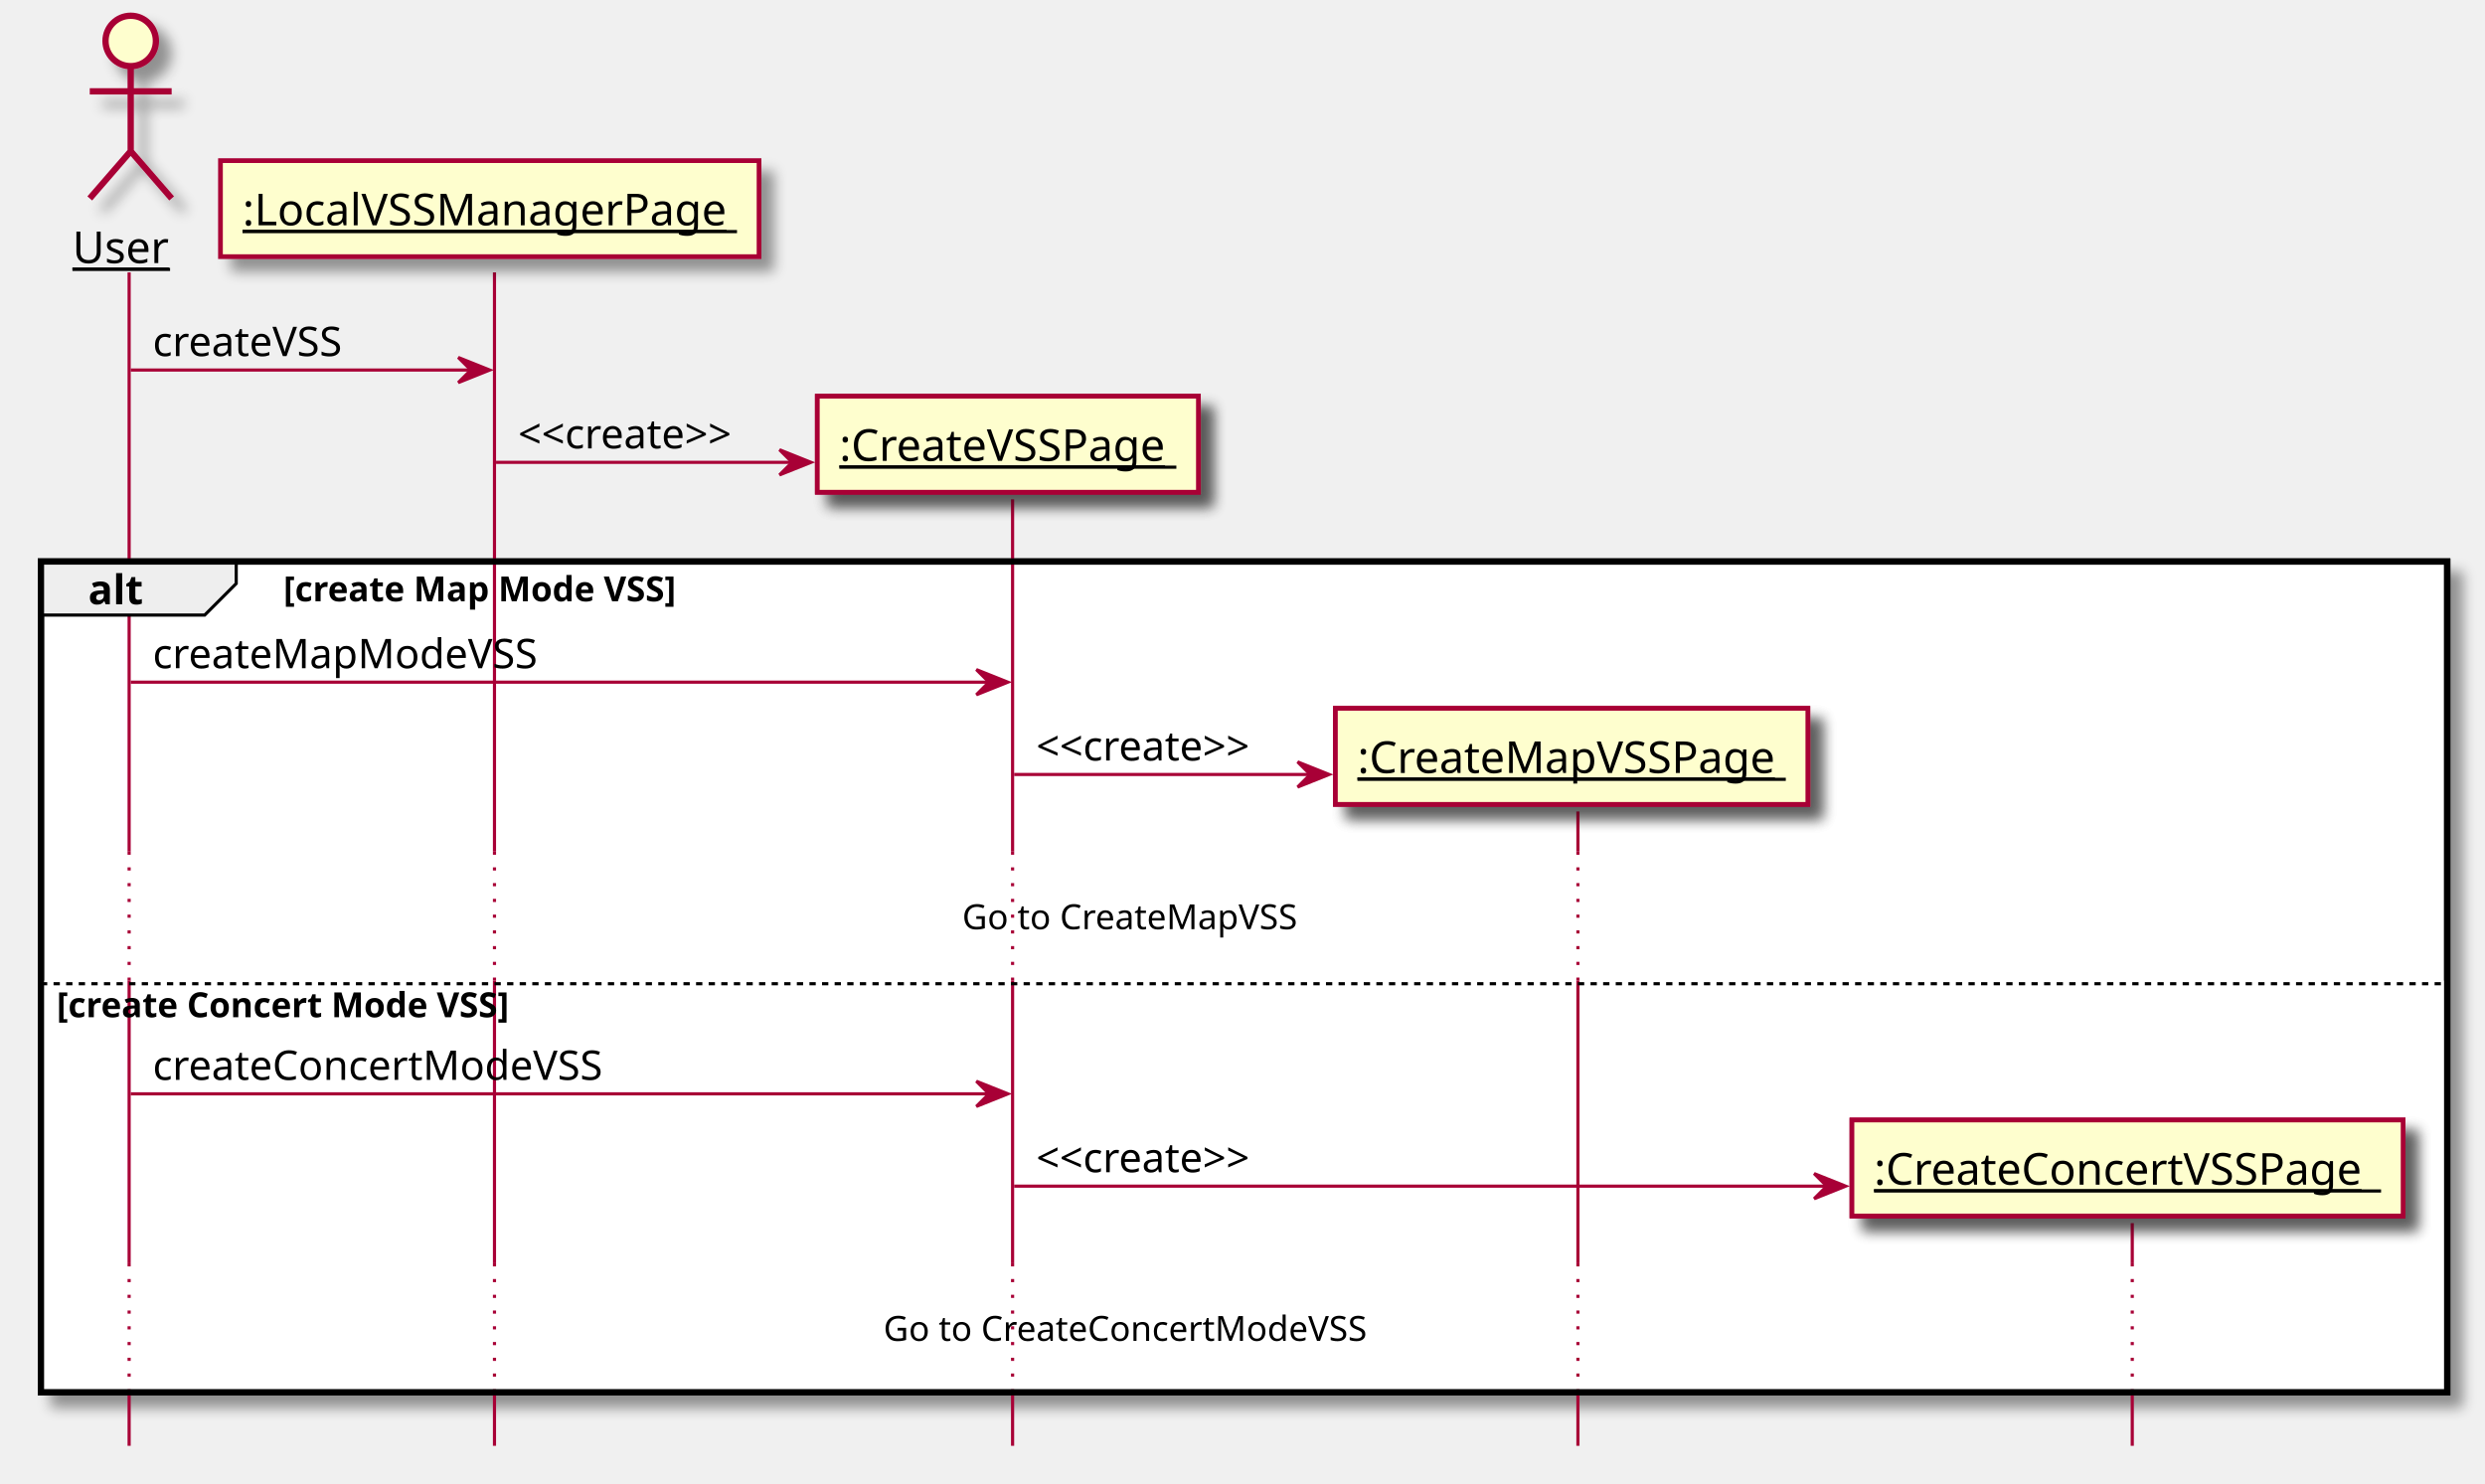
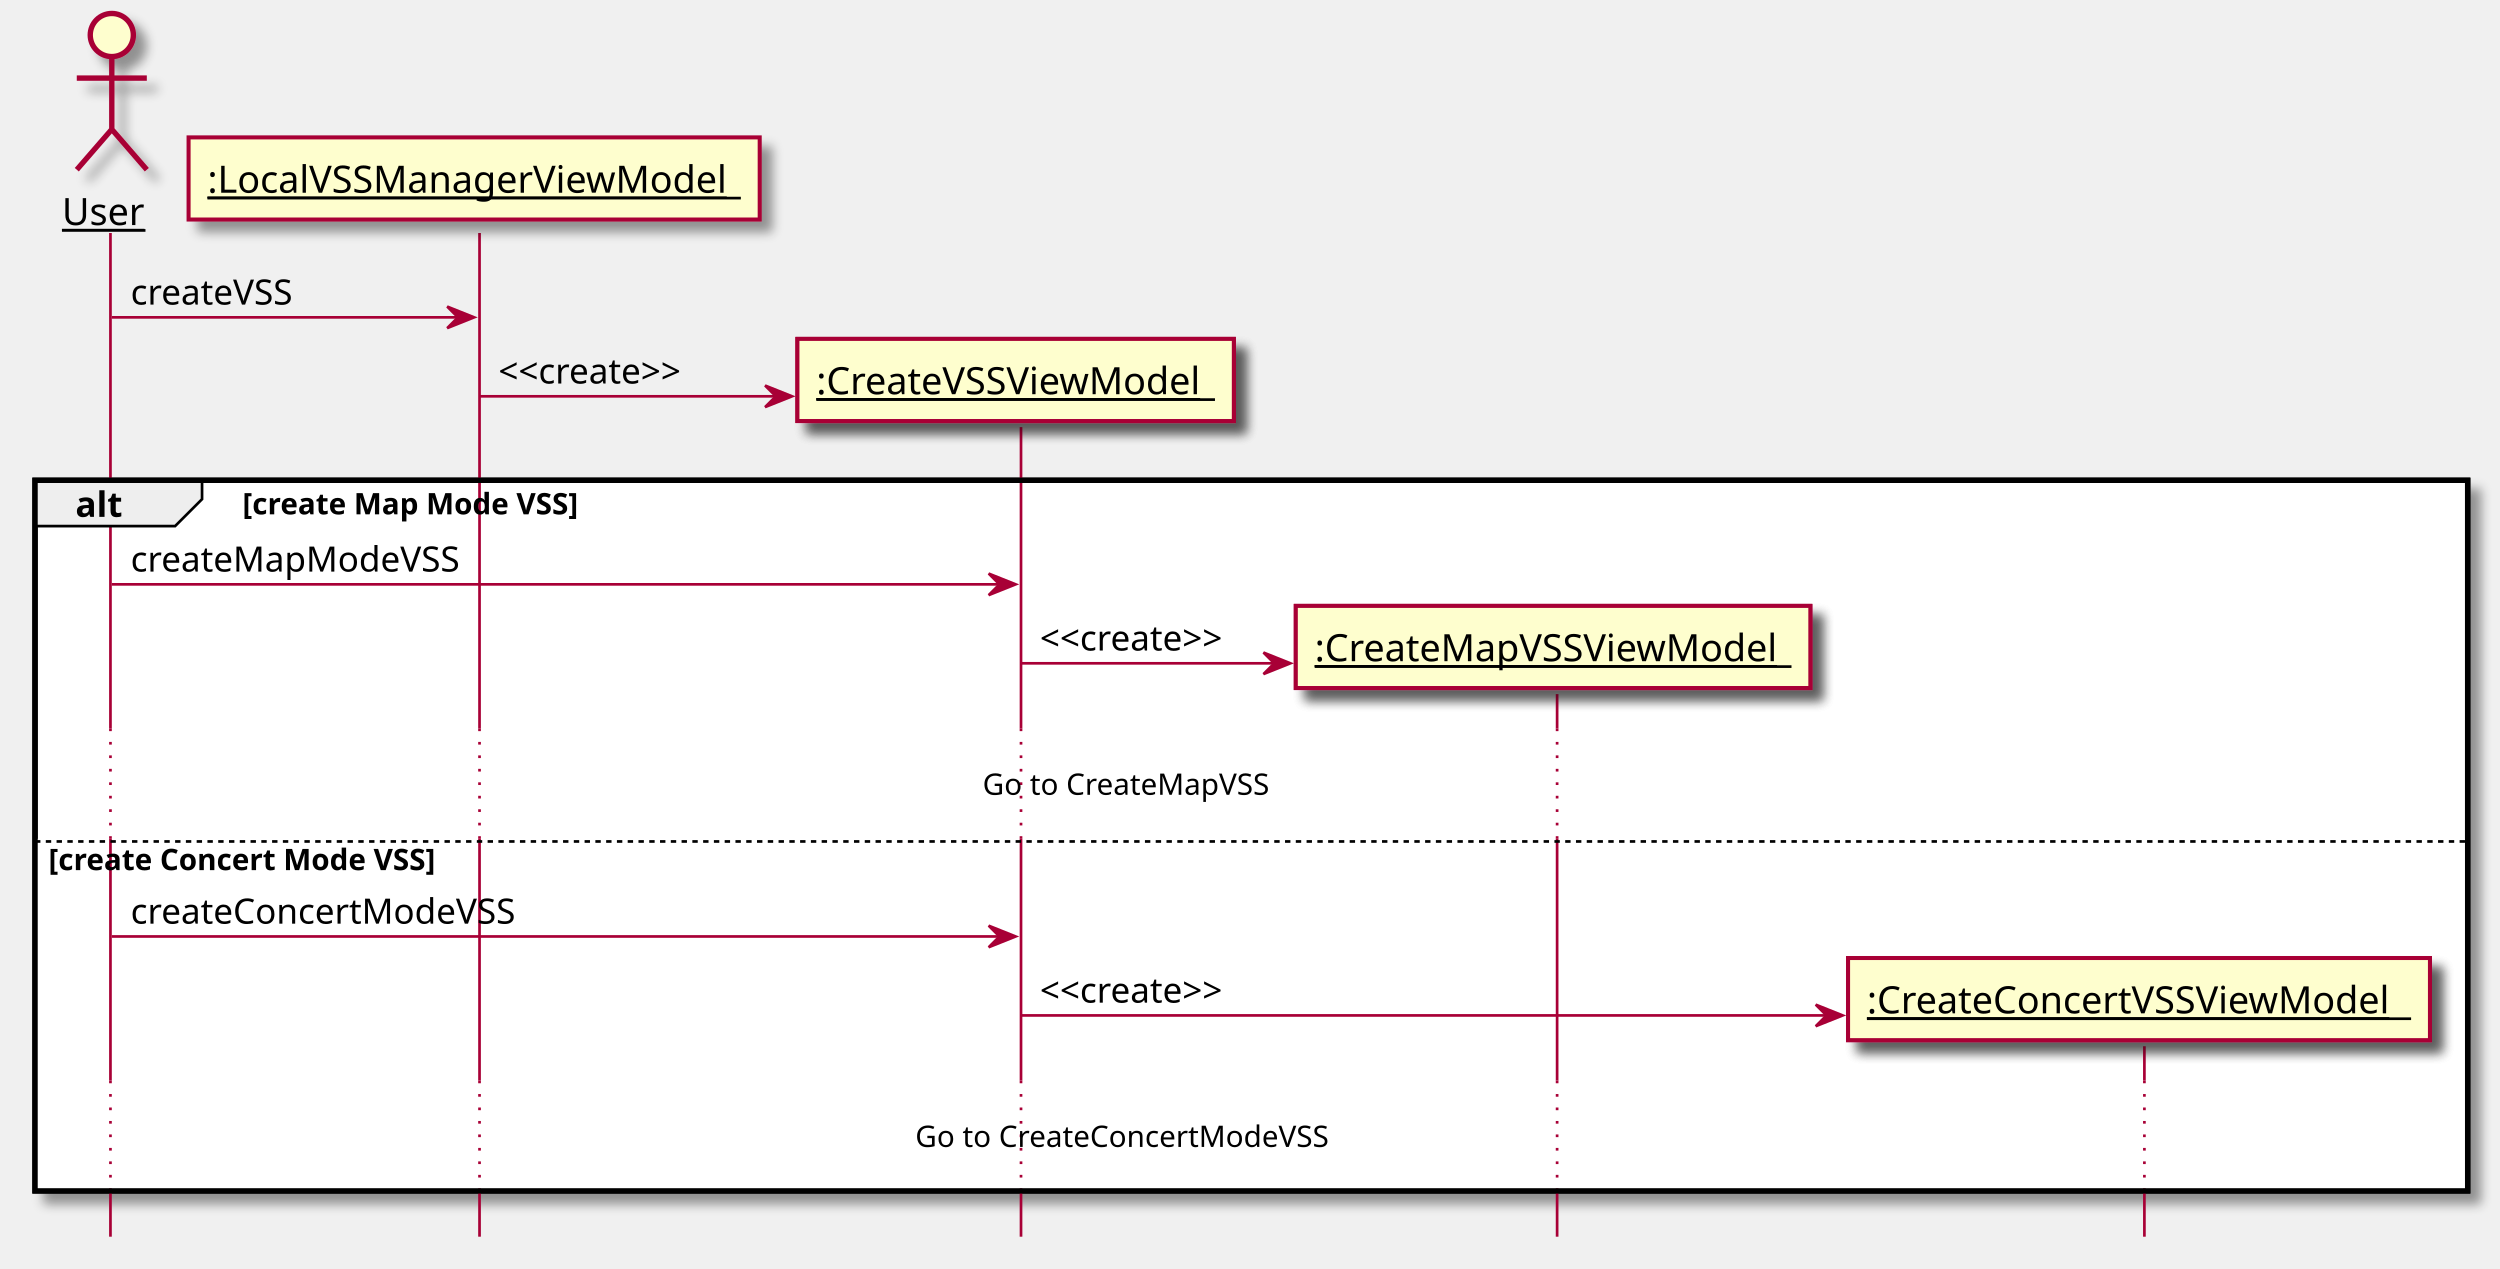
- <svg xmlns="http://www.w3.org/2000/svg" contentScriptType="application/ecmascript" contentStyleType="text/css" height="471px" preserveAspectRatio="none" style="width:789px;height:471px;" version="1.1" viewBox="0 0 789 471" width="789px" zoomAndPan="magnify">
+ <svg xmlns="http://www.w3.org/2000/svg" contentScriptType="application/ecmascript" contentStyleType="text/css" height="471px" preserveAspectRatio="none" style="width:928px;height:471px;" version="1.1" viewBox="0 0 928 471" width="928px" zoomAndPan="magnify">
  <defs>
-     <filter height="300%" id="f124hox6qi5m1g" width="300%" x="-1" y="-1">
+     <filter height="300%" id="f2lmsau0ppony" width="300%" x="-1" y="-1">
      <feGaussianBlur result="blurOut" stdDeviation="2.0" />
      <feColorMatrix in="blurOut" result="blurOut2" type="matrix" values="0 0 0 0 0 0 0 0 0 0 0 0 0 0 0 0 0 0 .4 0" />
      <feOffset dx="4.0" dy="4.0" in="blurOut2" result="blurOut3" />
      <feBlend in="SourceGraphic" in2="blurOut3" mode="normal" />
    </filter>
  </defs>
  <g>
-     <rect fill="#FEFECE" filter="url(#f124hox6qi5m1g)" height="30.488" style="stroke: #A80036; stroke-width: 1.5;" width="121" x="259.5" y="125.799" />
-     <text fill="#000000" font-family="sans-serif" font-size="14" lengthAdjust="spacingAndGlyphs" text-decoration="underline" textLength="107" x="266.5" y="146.334">:CreateVSSPage</text>
-     <line style="stroke: #000000; stroke-width: 1.0;" x1="266.5" x2="373.5" y1="148.334" y2="148.334" />
-     <rect fill="#FFFFFF" filter="url(#f124hox6qi5m1g)" height="263.773" style="stroke: #000000; stroke-width: 2.0;" width="764" x="13" y="178.287" />
-     <rect fill="#FEFECE" filter="url(#f124hox6qi5m1g)" height="30.488" style="stroke: #A80036; stroke-width: 1.5;" width="150" x="424" y="224.908" />
-     <text fill="#000000" font-family="sans-serif" font-size="14" lengthAdjust="spacingAndGlyphs" text-decoration="underline" textLength="136" x="431" y="245.443">:CreateMapVSSPage</text>
-     <line style="stroke: #000000; stroke-width: 1.0;" x1="431" x2="567" y1="247.443" y2="247.443" />
-     <rect fill="#FFFFFF" height="130.709" style="stroke: none; stroke-width: 1.0;" width="764" x="13" y="311.352" />
-     <rect fill="#FEFECE" filter="url(#f124hox6qi5m1g)" height="30.488" style="stroke: #A80036; stroke-width: 1.5;" width="175" x="588" y="355.617" />
-     <text fill="#000000" font-family="sans-serif" font-size="14" lengthAdjust="spacingAndGlyphs" text-decoration="underline" textLength="161" x="595" y="376.152">:CreateConcertVSSPage</text>
-     <line style="stroke: #000000; stroke-width: 1.0;" x1="595" x2="756" y1="378.152" y2="378.152" />
+     <rect fill="#FEFECE" filter="url(#f2lmsau0ppony)" height="30.488" style="stroke: #A80036; stroke-width: 1.5;" width="162" x="296" y="125.799" />
+     <text fill="#000000" font-family="sans-serif" font-size="14" lengthAdjust="spacingAndGlyphs" text-decoration="underline" textLength="148" x="303" y="146.334">:CreateVSSViewModel</text>
+     <line style="stroke: #000000; stroke-width: 1.0;" x1="303" x2="451" y1="148.334" y2="148.334" />
+     <rect fill="#FFFFFF" filter="url(#f2lmsau0ppony)" height="263.773" style="stroke: #000000; stroke-width: 2.0;" width="903" x="13" y="178.287" />
+     <rect fill="#FEFECE" filter="url(#f2lmsau0ppony)" height="30.488" style="stroke: #A80036; stroke-width: 1.5;" width="191" x="481" y="224.908" />
+     <text fill="#000000" font-family="sans-serif" font-size="14" lengthAdjust="spacingAndGlyphs" text-decoration="underline" textLength="177" x="488" y="245.443">:CreateMapVSSViewModel</text>
+     <line style="stroke: #000000; stroke-width: 1.0;" x1="488" x2="665" y1="247.443" y2="247.443" />
+     <rect fill="#FFFFFF" height="130.709" style="stroke: none; stroke-width: 1.0;" width="903" x="13" y="311.352" />
+     <rect fill="#FEFECE" filter="url(#f2lmsau0ppony)" height="30.488" style="stroke: #A80036; stroke-width: 1.5;" width="216" x="686" y="355.617" />
+     <text fill="#000000" font-family="sans-serif" font-size="14" lengthAdjust="spacingAndGlyphs" text-decoration="underline" textLength="202" x="693" y="376.152">:CreateConcertVSSViewModel</text>
+     <line style="stroke: #000000; stroke-width: 1.0;" x1="693" x2="895" y1="378.152" y2="378.152" />
    <line style="stroke: #A80036; stroke-width: 1.0;" x1="41" x2="41" y1="86.488" y2="270.397" />
    <line style="stroke: #A80036; stroke-width: 1.0; stroke-dasharray: 1.0,4.0;" x1="41" x2="41" y1="270.397" y2="311.352" />
    <line style="stroke: #A80036; stroke-width: 1.0;" x1="41" x2="41" y1="311.352" y2="401.106" />
    <line style="stroke: #A80036; stroke-width: 1.0; stroke-dasharray: 1.0,4.0;" x1="41" x2="41" y1="401.106" y2="442.06" />
    <line style="stroke: #A80036; stroke-width: 1.0;" x1="41" x2="41" y1="442.06" y2="459.06" />
-     <line style="stroke: #A80036; stroke-width: 1.0;" x1="157" x2="157" y1="86.488" y2="270.397" />
-     <line style="stroke: #A80036; stroke-width: 1.0; stroke-dasharray: 1.0,4.0;" x1="157" x2="157" y1="270.397" y2="311.352" />
-     <line style="stroke: #A80036; stroke-width: 1.0;" x1="157" x2="157" y1="311.352" y2="401.106" />
-     <line style="stroke: #A80036; stroke-width: 1.0; stroke-dasharray: 1.0,4.0;" x1="157" x2="157" y1="401.106" y2="442.06" />
-     <line style="stroke: #A80036; stroke-width: 1.0;" x1="157" x2="157" y1="442.06" y2="459.06" />
-     <line style="stroke: #A80036; stroke-width: 1.0;" x1="321.5" x2="321.5" y1="158.543" y2="270.397" />
-     <line style="stroke: #A80036; stroke-width: 1.0; stroke-dasharray: 1.0,4.0;" x1="321.5" x2="321.5" y1="270.397" y2="311.352" />
-     <line style="stroke: #A80036; stroke-width: 1.0;" x1="321.5" x2="321.5" y1="311.352" y2="401.106" />
-     <line style="stroke: #A80036; stroke-width: 1.0; stroke-dasharray: 1.0,4.0;" x1="321.5" x2="321.5" y1="401.106" y2="442.06" />
-     <line style="stroke: #A80036; stroke-width: 1.0;" x1="321.5" x2="321.5" y1="442.06" y2="459.06" />
-     <line style="stroke: #A80036; stroke-width: 1.0;" x1="501" x2="501" y1="257.652" y2="270.397" />
-     <line style="stroke: #A80036; stroke-width: 1.0; stroke-dasharray: 1.0,4.0;" x1="501" x2="501" y1="270.397" y2="311.352" />
-     <line style="stroke: #A80036; stroke-width: 1.0;" x1="501" x2="501" y1="311.352" y2="401.106" />
-     <line style="stroke: #A80036; stroke-width: 1.0; stroke-dasharray: 1.0,4.0;" x1="501" x2="501" y1="401.106" y2="442.06" />
-     <line style="stroke: #A80036; stroke-width: 1.0;" x1="501" x2="501" y1="442.06" y2="459.06" />
-     <line style="stroke: #A80036; stroke-width: 1.0;" x1="677" x2="677" y1="388.361" y2="401.106" />
-     <line style="stroke: #A80036; stroke-width: 1.0; stroke-dasharray: 1.0,4.0;" x1="677" x2="677" y1="401.106" y2="442.06" />
-     <line style="stroke: #A80036; stroke-width: 1.0;" x1="677" x2="677" y1="442.06" y2="459.06" />
+     <line style="stroke: #A80036; stroke-width: 1.0;" x1="178" x2="178" y1="86.488" y2="270.397" />
+     <line style="stroke: #A80036; stroke-width: 1.0; stroke-dasharray: 1.0,4.0;" x1="178" x2="178" y1="270.397" y2="311.352" />
+     <line style="stroke: #A80036; stroke-width: 1.0;" x1="178" x2="178" y1="311.352" y2="401.106" />
+     <line style="stroke: #A80036; stroke-width: 1.0; stroke-dasharray: 1.0,4.0;" x1="178" x2="178" y1="401.106" y2="442.06" />
+     <line style="stroke: #A80036; stroke-width: 1.0;" x1="178" x2="178" y1="442.06" y2="459.06" />
+     <line style="stroke: #A80036; stroke-width: 1.0;" x1="379" x2="379" y1="158.543" y2="270.397" />
+     <line style="stroke: #A80036; stroke-width: 1.0; stroke-dasharray: 1.0,4.0;" x1="379" x2="379" y1="270.397" y2="311.352" />
+     <line style="stroke: #A80036; stroke-width: 1.0;" x1="379" x2="379" y1="311.352" y2="401.106" />
+     <line style="stroke: #A80036; stroke-width: 1.0; stroke-dasharray: 1.0,4.0;" x1="379" x2="379" y1="401.106" y2="442.06" />
+     <line style="stroke: #A80036; stroke-width: 1.0;" x1="379" x2="379" y1="442.06" y2="459.06" />
+     <line style="stroke: #A80036; stroke-width: 1.0;" x1="578" x2="578" y1="257.652" y2="270.397" />
+     <line style="stroke: #A80036; stroke-width: 1.0; stroke-dasharray: 1.0,4.0;" x1="578" x2="578" y1="270.397" y2="311.352" />
+     <line style="stroke: #A80036; stroke-width: 1.0;" x1="578" x2="578" y1="311.352" y2="401.106" />
+     <line style="stroke: #A80036; stroke-width: 1.0; stroke-dasharray: 1.0,4.0;" x1="578" x2="578" y1="401.106" y2="442.06" />
+     <line style="stroke: #A80036; stroke-width: 1.0;" x1="578" x2="578" y1="442.06" y2="459.06" />
+     <line style="stroke: #A80036; stroke-width: 1.0;" x1="796" x2="796" y1="388.361" y2="401.106" />
+     <line style="stroke: #A80036; stroke-width: 1.0; stroke-dasharray: 1.0,4.0;" x1="796" x2="796" y1="401.106" y2="442.06" />
+     <line style="stroke: #A80036; stroke-width: 1.0;" x1="796" x2="796" y1="442.06" y2="459.06" />
    <text fill="#000000" font-family="sans-serif" font-size="14" lengthAdjust="spacingAndGlyphs" text-decoration="underline" textLength="31" x="23" y="83.535">User</text>
    <line style="stroke: #000000; stroke-width: 1.0;" x1="23" x2="54" y1="85.535" y2="85.535" />
-     <ellipse cx="41.5" cy="13" fill="#FEFECE" filter="url(#f124hox6qi5m1g)" rx="8" ry="8" style="stroke: #A80036; stroke-width: 2.0;" />
-     <path d="M41.5,21 L41.5,48 M28.5,29 L54.5,29 M41.5,48 L28.5,63 M41.5,48 L54.5,63 " fill="none" filter="url(#f124hox6qi5m1g)" style="stroke: #A80036; stroke-width: 2.0;" />
-     <rect fill="#FEFECE" filter="url(#f124hox6qi5m1g)" height="30.488" style="stroke: #A80036; stroke-width: 1.5;" width="171" x="70" y="51" />
-     <text fill="#000000" font-family="sans-serif" font-size="14" lengthAdjust="spacingAndGlyphs" text-decoration="underline" textLength="157" x="77" y="71.535">:LocalVSSManagerPage</text>
-     <line style="stroke: #000000; stroke-width: 1.0;" x1="77" x2="234" y1="73.535" y2="73.535" />
-     <polygon fill="#A80036" points="145.5,113.488,155.5,117.488,145.5,121.488,149.5,117.488" style="stroke: #A80036; stroke-width: 1.0;" />
-     <line style="stroke: #A80036; stroke-width: 1.0;" x1="41.5" x2="151.5" y1="117.488" y2="117.488" />
+     <ellipse cx="41.5" cy="13" fill="#FEFECE" filter="url(#f2lmsau0ppony)" rx="8" ry="8" style="stroke: #A80036; stroke-width: 2.0;" />
+     <path d="M41.5,21 L41.5,48 M28.5,29 L54.5,29 M41.5,48 L28.5,63 M41.5,48 L54.5,63 " fill="none" filter="url(#f2lmsau0ppony)" style="stroke: #A80036; stroke-width: 2.0;" />
+     <rect fill="#FEFECE" filter="url(#f2lmsau0ppony)" height="30.488" style="stroke: #A80036; stroke-width: 1.5;" width="212" x="70" y="51" />
+     <text fill="#000000" font-family="sans-serif" font-size="14" lengthAdjust="spacingAndGlyphs" text-decoration="underline" textLength="198" x="77" y="71.535">:LocalVSSManagerViewModel</text>
+     <line style="stroke: #000000; stroke-width: 1.0;" x1="77" x2="275" y1="73.535" y2="73.535" />
+     <polygon fill="#A80036" points="166,113.799,176,117.799,166,121.799,170,117.799" style="stroke: #A80036; stroke-width: 1.0;" />
+     <line style="stroke: #A80036; stroke-width: 1.0;" x1="41.5" x2="172" y1="117.799" y2="117.799" />
    <text fill="#000000" font-family="sans-serif" font-size="13" lengthAdjust="spacingAndGlyphs" textLength="60" x="48.5" y="113.057">createVSS</text>
-     <polygon fill="#A80036" points="247.5,142.799,257.5,146.799,247.5,150.799,251.5,146.799" style="stroke: #A80036; stroke-width: 1.0;" />
-     <line style="stroke: #A80036; stroke-width: 1.0;" x1="157.5" x2="253.5" y1="146.799" y2="146.799" />
-     <text fill="#000000" font-family="sans-serif" font-size="13" lengthAdjust="spacingAndGlyphs" textLength="78" x="164.5" y="142.367">&lt;&lt;create&gt;&gt;</text>
-     <rect fill="#FEFECE" filter="url(#f124hox6qi5m1g)" height="30.488" style="stroke: #A80036; stroke-width: 1.5;" width="121" x="259.5" y="125.799" />
-     <text fill="#000000" font-family="sans-serif" font-size="14" lengthAdjust="spacingAndGlyphs" text-decoration="underline" textLength="107" x="266.5" y="146.334">:CreateVSSPage</text>
-     <line style="stroke: #000000; stroke-width: 1.0;" x1="266.5" x2="373.5" y1="148.334" y2="148.334" />
+     <polygon fill="#A80036" points="284,143.109,294,147.109,284,151.109,288,147.109" style="stroke: #A80036; stroke-width: 1.0;" />
+     <line style="stroke: #A80036; stroke-width: 1.0;" x1="178" x2="290" y1="147.109" y2="147.109" />
+     <text fill="#000000" font-family="sans-serif" font-size="13" lengthAdjust="spacingAndGlyphs" textLength="78" x="185" y="142.367">&lt;&lt;create&gt;&gt;</text>
+     <rect fill="#FEFECE" filter="url(#f2lmsau0ppony)" height="30.488" style="stroke: #A80036; stroke-width: 1.5;" width="162" x="296" y="125.799" />
+     <text fill="#000000" font-family="sans-serif" font-size="14" lengthAdjust="spacingAndGlyphs" text-decoration="underline" textLength="148" x="303" y="146.334">:CreateVSSViewModel</text>
+     <line style="stroke: #000000; stroke-width: 1.0;" x1="303" x2="451" y1="148.334" y2="148.334" />
    <path d="M13,178.287 L75,178.287 L75,185.287 L65,195.287 L13,195.287 L13,178.287 " fill="#EEEEEE" style="stroke: #000000; stroke-width: 1.0;" />
-     <rect fill="none" height="263.773" style="stroke: #000000; stroke-width: 2.0;" width="764" x="13" y="178.287" />
+     <rect fill="none" height="263.773" style="stroke: #000000; stroke-width: 2.0;" width="903" x="13" y="178.287" />
    <text fill="#000000" font-family="sans-serif" font-size="13" font-weight="bold" lengthAdjust="spacingAndGlyphs" textLength="17" x="28" y="191.856">alt</text>
    <text fill="#000000" font-family="sans-serif" font-size="11" font-weight="bold" lengthAdjust="spacingAndGlyphs" textLength="126" x="90" y="190.922">[create Map Mode VSS]</text>
-     <polygon fill="#A80036" points="310,212.598,320,216.598,310,220.598,314,216.598" style="stroke: #A80036; stroke-width: 1.0;" />
-     <line style="stroke: #A80036; stroke-width: 1.0;" x1="41.5" x2="316" y1="216.598" y2="216.598" />
+     <polygon fill="#A80036" points="367,212.908,377,216.908,367,220.908,371,216.908" style="stroke: #A80036; stroke-width: 1.0;" />
+     <line style="stroke: #A80036; stroke-width: 1.0;" x1="41.5" x2="373" y1="216.908" y2="216.908" />
    <text fill="#000000" font-family="sans-serif" font-size="13" lengthAdjust="spacingAndGlyphs" textLength="120" x="48.5" y="212.166">createMapModeVSS</text>
-     <polygon fill="#A80036" points="412,241.908,422,245.908,412,249.908,416,245.908" style="stroke: #A80036; stroke-width: 1.0;" />
-     <line style="stroke: #A80036; stroke-width: 1.0;" x1="322" x2="418" y1="245.908" y2="245.908" />
-     <text fill="#000000" font-family="sans-serif" font-size="13" lengthAdjust="spacingAndGlyphs" textLength="78" x="329" y="241.477">&lt;&lt;create&gt;&gt;</text>
-     <rect fill="#FEFECE" filter="url(#f124hox6qi5m1g)" height="30.488" style="stroke: #A80036; stroke-width: 1.5;" width="150" x="424" y="224.908" />
-     <text fill="#000000" font-family="sans-serif" font-size="14" lengthAdjust="spacingAndGlyphs" text-decoration="underline" textLength="136" x="431" y="245.443">:CreateMapVSSPage</text>
-     <line style="stroke: #000000; stroke-width: 1.0;" x1="431" x2="567" y1="247.443" y2="247.443" />
-     <text fill="#000000" font-family="sans-serif" font-size="11" lengthAdjust="spacingAndGlyphs" textLength="108" x="305.5" y="295.031">Go to CreateMapVSS</text>
-     <line style="stroke: #000000; stroke-width: 1.0; stroke-dasharray: 2.0,2.0;" x1="13" x2="777" y1="312.352" y2="312.352" />
+     <polygon fill="#A80036" points="469,242.219,479,246.219,469,250.219,473,246.219" style="stroke: #A80036; stroke-width: 1.0;" />
+     <line style="stroke: #A80036; stroke-width: 1.0;" x1="379" x2="475" y1="246.219" y2="246.219" />
+     <text fill="#000000" font-family="sans-serif" font-size="13" lengthAdjust="spacingAndGlyphs" textLength="78" x="386" y="241.477">&lt;&lt;create&gt;&gt;</text>
+     <rect fill="#FEFECE" filter="url(#f2lmsau0ppony)" height="30.488" style="stroke: #A80036; stroke-width: 1.5;" width="191" x="481" y="224.908" />
+     <text fill="#000000" font-family="sans-serif" font-size="14" lengthAdjust="spacingAndGlyphs" text-decoration="underline" textLength="177" x="488" y="245.443">:CreateMapVSSViewModel</text>
+     <line style="stroke: #000000; stroke-width: 1.0;" x1="488" x2="665" y1="247.443" y2="247.443" />
+     <text fill="#000000" font-family="sans-serif" font-size="11" lengthAdjust="spacingAndGlyphs" textLength="108" x="364.75" y="295.031">Go to CreateMapVSS</text>
+     <line style="stroke: #000000; stroke-width: 1.0; stroke-dasharray: 2.0,2.0;" x1="13" x2="916" y1="312.352" y2="312.352" />
    <text fill="#000000" font-family="sans-serif" font-size="11" font-weight="bold" lengthAdjust="spacingAndGlyphs" textLength="146" x="18" y="322.986">[create Concert Mode VSS]</text>
-     <polygon fill="#A80036" points="310,343.307,320,347.307,310,351.307,314,347.307" style="stroke: #A80036; stroke-width: 1.0;" />
-     <line style="stroke: #A80036; stroke-width: 1.0;" x1="41.5" x2="316" y1="347.307" y2="347.307" />
+     <polygon fill="#A80036" points="367,343.617,377,347.617,367,351.617,371,347.617" style="stroke: #A80036; stroke-width: 1.0;" />
+     <line style="stroke: #A80036; stroke-width: 1.0;" x1="41.5" x2="373" y1="347.617" y2="347.617" />
    <text fill="#000000" font-family="sans-serif" font-size="13" lengthAdjust="spacingAndGlyphs" textLength="143" x="48.5" y="342.875">createConcertModeVSS</text>
-     <polygon fill="#A80036" points="576,372.617,586,376.617,576,380.617,580,376.617" style="stroke: #A80036; stroke-width: 1.0;" />
-     <line style="stroke: #A80036; stroke-width: 1.0;" x1="322" x2="582" y1="376.617" y2="376.617" />
-     <text fill="#000000" font-family="sans-serif" font-size="13" lengthAdjust="spacingAndGlyphs" textLength="78" x="329" y="372.185">&lt;&lt;create&gt;&gt;</text>
-     <rect fill="#FEFECE" filter="url(#f124hox6qi5m1g)" height="30.488" style="stroke: #A80036; stroke-width: 1.5;" width="175" x="588" y="355.617" />
-     <text fill="#000000" font-family="sans-serif" font-size="14" lengthAdjust="spacingAndGlyphs" text-decoration="underline" textLength="161" x="595" y="376.152">:CreateConcertVSSPage</text>
-     <line style="stroke: #000000; stroke-width: 1.0;" x1="595" x2="756" y1="378.152" y2="378.152" />
-     <text fill="#000000" font-family="sans-serif" font-size="11" lengthAdjust="spacingAndGlyphs" textLength="158" x="280.5" y="425.74">Go to CreateConcertModeVSS</text>
+     <polygon fill="#A80036" points="674,372.928,684,376.928,674,380.928,678,376.928" style="stroke: #A80036; stroke-width: 1.0;" />
+     <line style="stroke: #A80036; stroke-width: 1.0;" x1="379" x2="680" y1="376.928" y2="376.928" />
+     <text fill="#000000" font-family="sans-serif" font-size="13" lengthAdjust="spacingAndGlyphs" textLength="78" x="386" y="372.185">&lt;&lt;create&gt;&gt;</text>
+     <rect fill="#FEFECE" filter="url(#f2lmsau0ppony)" height="30.488" style="stroke: #A80036; stroke-width: 1.5;" width="216" x="686" y="355.617" />
+     <text fill="#000000" font-family="sans-serif" font-size="14" lengthAdjust="spacingAndGlyphs" text-decoration="underline" textLength="202" x="693" y="376.152">:CreateConcertVSSViewModel</text>
+     <line style="stroke: #000000; stroke-width: 1.0;" x1="693" x2="895" y1="378.152" y2="378.152" />
+     <text fill="#000000" font-family="sans-serif" font-size="11" lengthAdjust="spacingAndGlyphs" textLength="158" x="339.75" y="425.74">Go to CreateConcertModeVSS</text>
  </g>
</svg>
